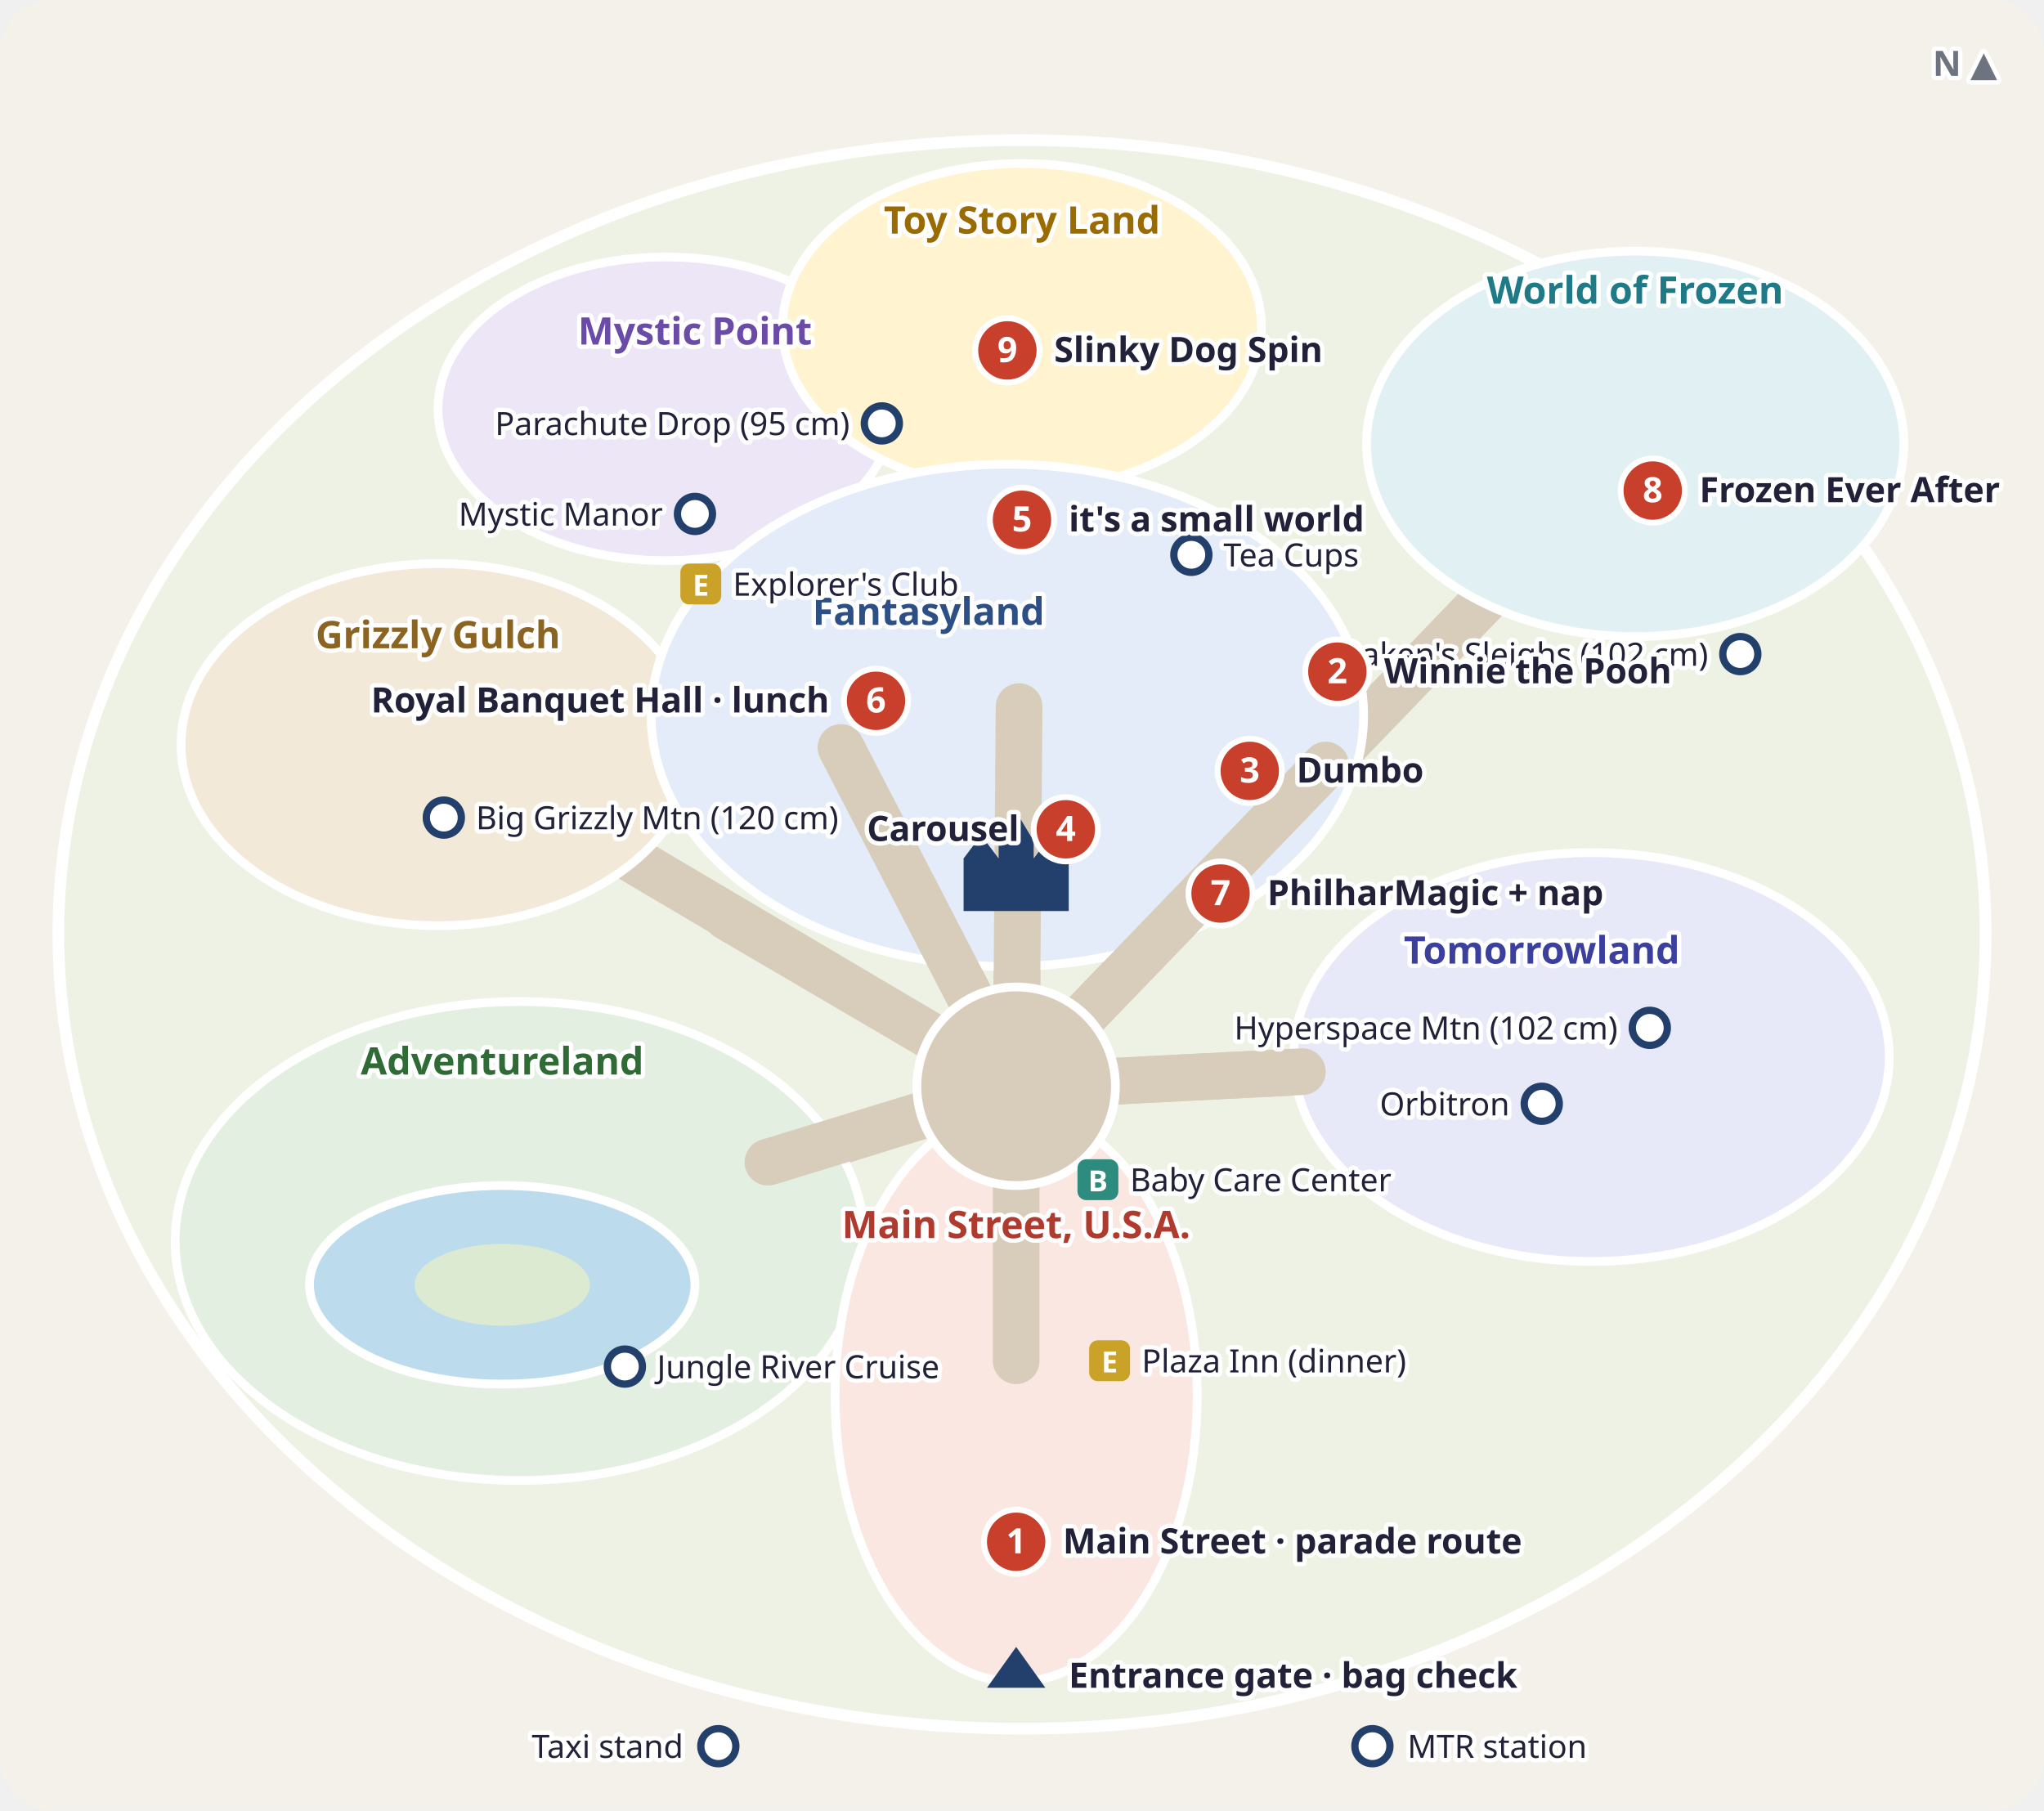
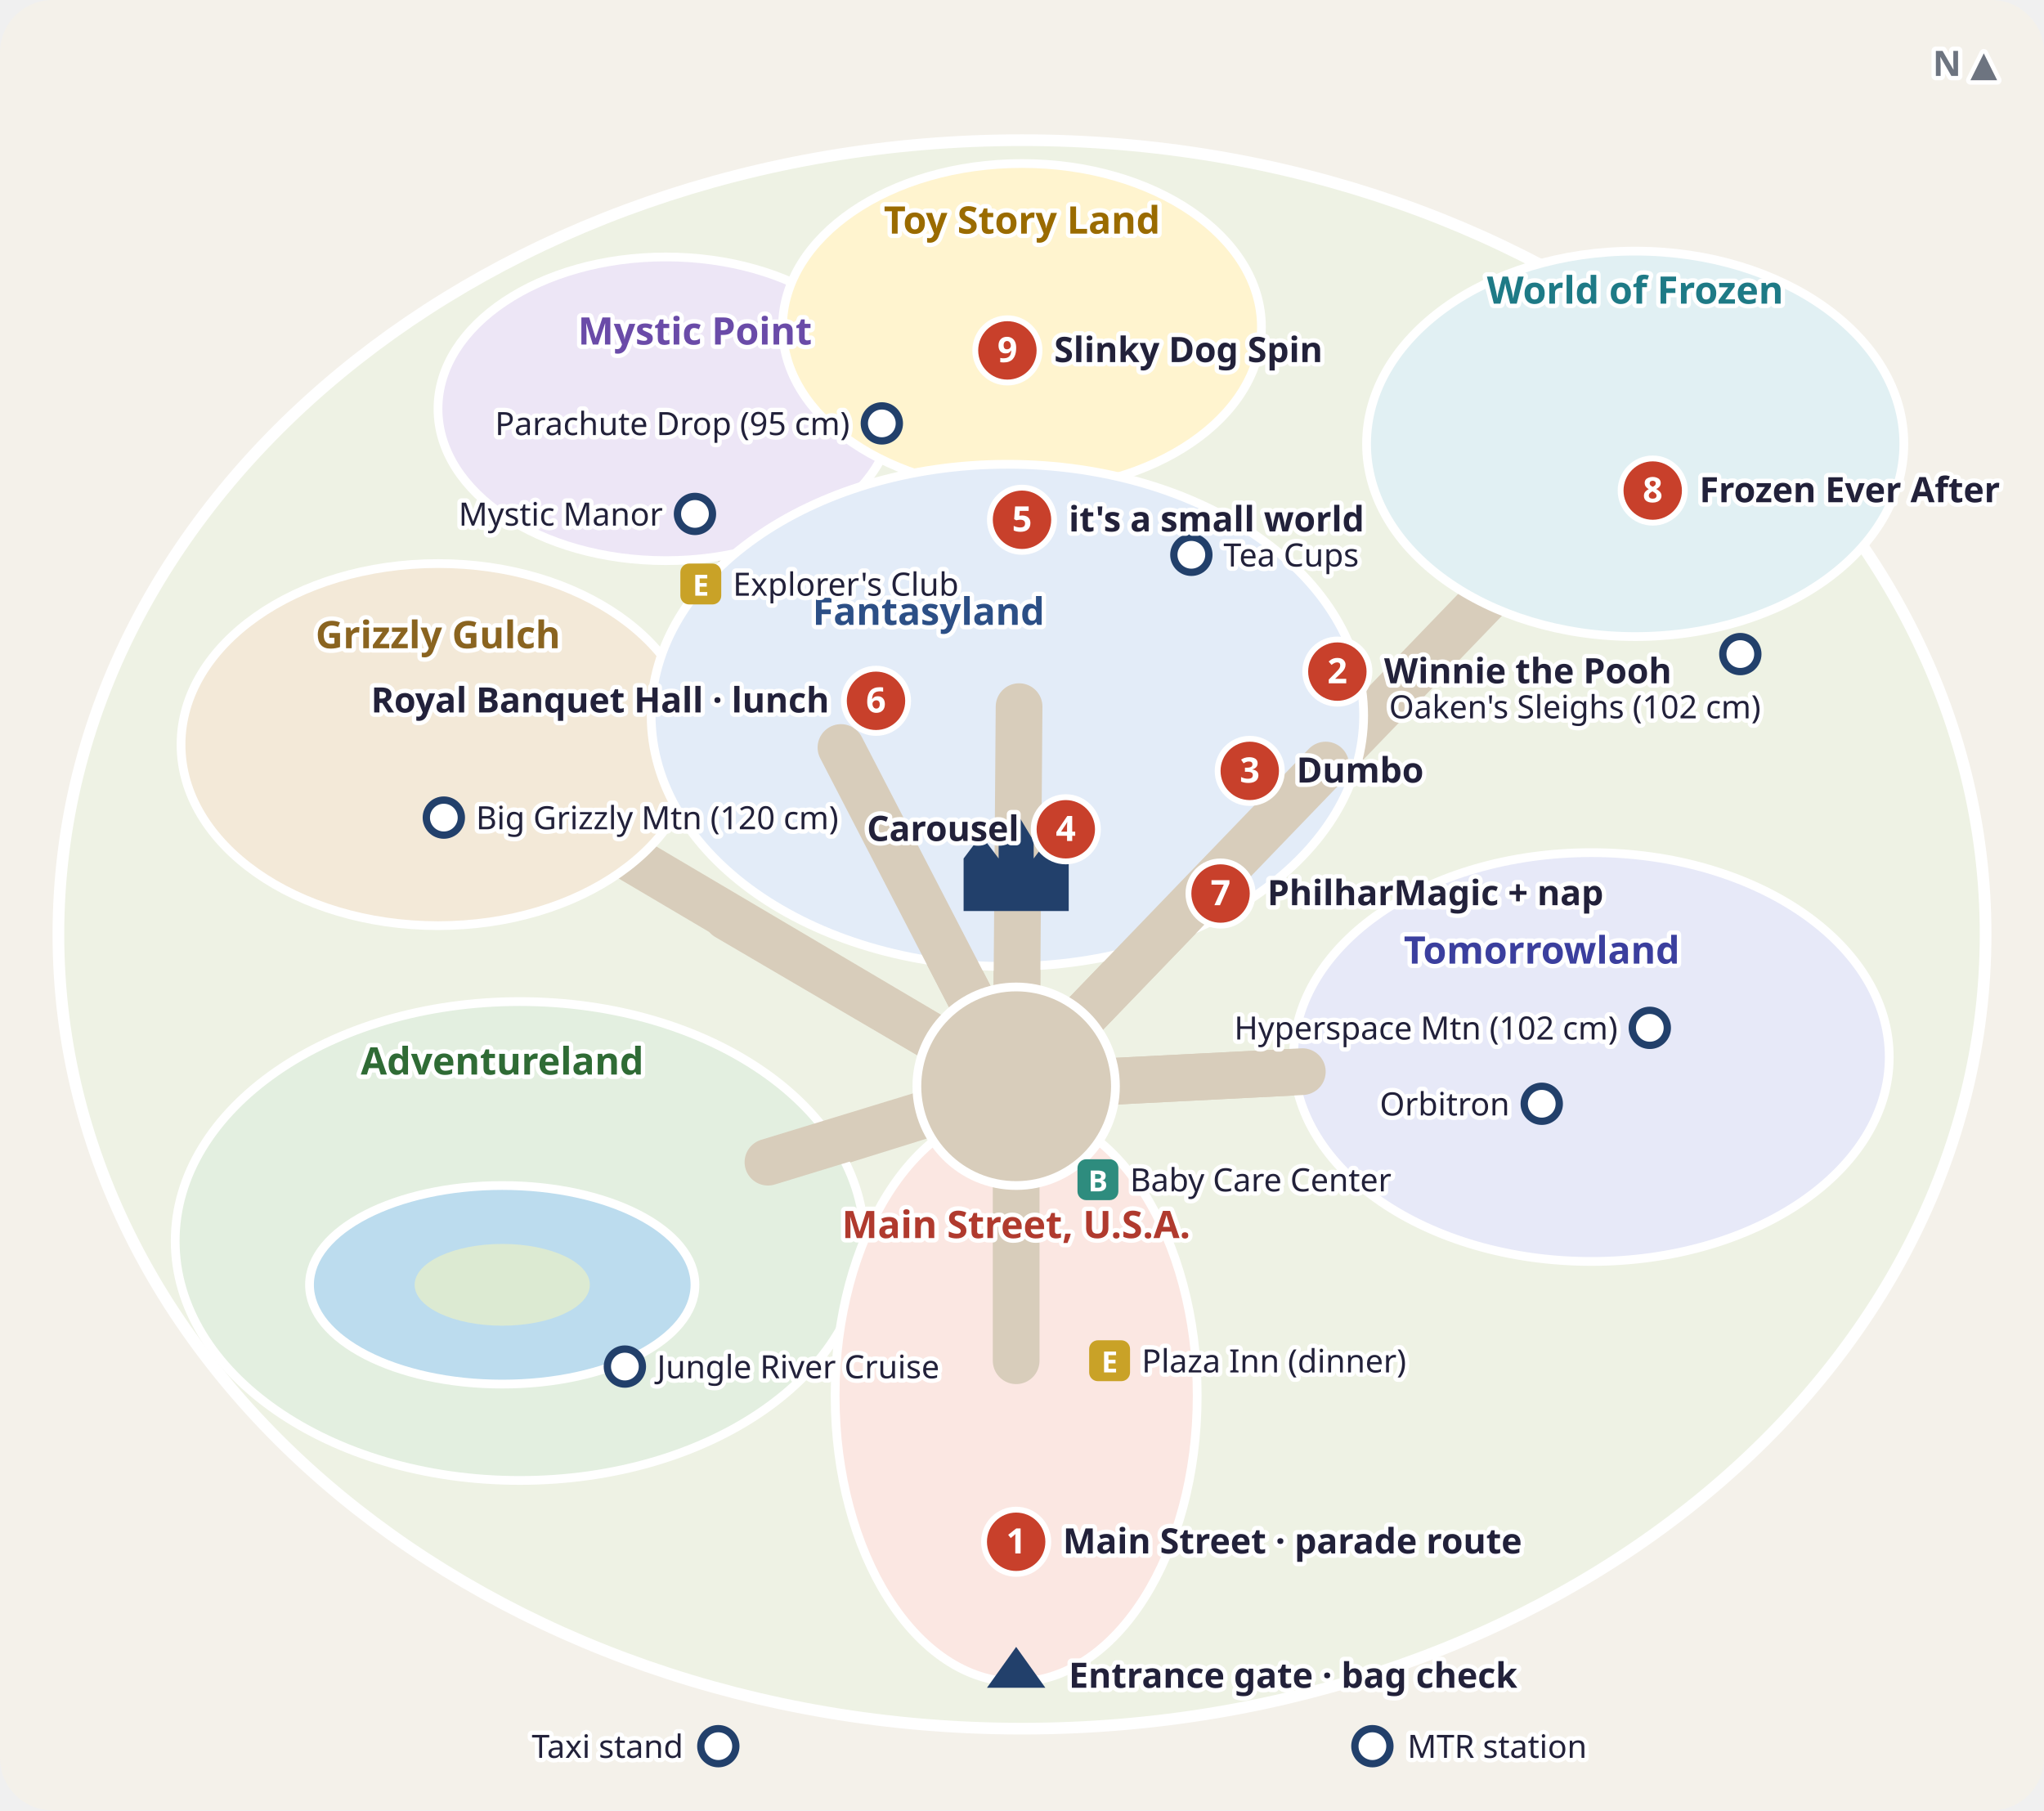
<svg xmlns="http://www.w3.org/2000/svg" viewBox="0 0 700 620" font-family="KIRA UI, system-ui, sans-serif" role="img" aria-label="Hong Kong Disneyland map — our route">
  <rect width="700" height="620" rx="18" fill="#F4F1EA" />
  <ellipse cx="350" cy="320" rx="330" ry="272" fill="#EEF2E4" stroke="#fff" stroke-width="4" />
  <path d="M348 372L150 255" stroke="#D8CDBB" stroke-width="16" stroke-linecap="round" />
  <path d="M348 372L228 140" stroke="#D8CDBB" stroke-width="16" stroke-linecap="round" />
  <path d="M348 372L350 112" stroke="#D8CDBB" stroke-width="16" stroke-linecap="round" />
  <path d="M348 372L560 152" stroke="#D8CDBB" stroke-width="16" stroke-linecap="round" />
  <path d="M348 372L545 362" stroke="#D8CDBB" stroke-width="16" stroke-linecap="round" />
  <path d="M348 372L178 425" stroke="#D8CDBB" stroke-width="16" stroke-linecap="round" />
  <path d="M348 372L348 560" stroke="#D8CDBB" stroke-width="16" stroke-linecap="round" />
  <ellipse cx="150" cy="255" rx="88" ry="62" fill="#F3E9D8" stroke="#fff" stroke-width="3" />
  <ellipse cx="228" cy="140" rx="78" ry="52" fill="#EDE6F6" stroke="#fff" stroke-width="3" />
  <ellipse cx="350" cy="112" rx="82" ry="56" fill="#FFF4CF" stroke="#fff" stroke-width="3" />
  <ellipse cx="560" cy="152" rx="92" ry="66" fill="#E1F0F3" stroke="#fff" stroke-width="3" />
  <ellipse cx="345" cy="245" rx="122" ry="86" fill="#E3ECF8" stroke="#fff" stroke-width="3" />
  <ellipse cx="545" cy="362" rx="102" ry="70" fill="#E7E9F8" stroke="#fff" stroke-width="3" />
  <ellipse cx="178" cy="425" rx="118" ry="82" fill="#E3EFE0" stroke="#fff" stroke-width="3" />
  <ellipse cx="348" cy="478" rx="62" ry="98" fill="#FBE7E2" stroke="#fff" stroke-width="3" />
  <ellipse cx="172" cy="440" rx="66" ry="34" fill="#BCDCEE" stroke="#fff" stroke-width="3" />
  <ellipse cx="172" cy="440" rx="30" ry="14" fill="#DCEAD2" />
  <path d="M348 372L249 314" stroke="#D8CDBB" stroke-width="16" stroke-linecap="round" />
  <path d="M348 372L288 256" stroke="#D8CDBB" stroke-width="16" stroke-linecap="round" />
  <path d="M348 372L349 242" stroke="#D8CDBB" stroke-width="16" stroke-linecap="round" />
  <path d="M348 372L454 262" stroke="#D8CDBB" stroke-width="16" stroke-linecap="round" />
  <path d="M348 372L446 367" stroke="#D8CDBB" stroke-width="16" stroke-linecap="round" />
  <path d="M348 372L263 398" stroke="#D8CDBB" stroke-width="16" stroke-linecap="round" />
  <path d="M348 372L348 466" stroke="#D8CDBB" stroke-width="16" stroke-linecap="round" />
  <circle cx="348" cy="372" r="34" fill="#D8CDBB" stroke="#fff" stroke-width="3" />
  <path d="M330 312v-18l6-8 6 8v-6l6-10 6 10v6l6-8 6 8v18z" fill="#22406B" />
  <text x="150" y="222" font-size="13" font-weight="700" text-anchor="middle" fill="#8A6420" stroke="#fff" stroke-width="3" paint-order="stroke" stroke-linejoin="round">Grizzly Gulch</text>
  <text x="238" y="118" font-size="13" font-weight="700" text-anchor="middle" fill="#6A4BA8" stroke="#fff" stroke-width="3" paint-order="stroke" stroke-linejoin="round">Mystic Point</text>
  <text x="350" y="80" font-size="13" font-weight="700" text-anchor="middle" fill="#9A6B00" stroke="#fff" stroke-width="3" paint-order="stroke" stroke-linejoin="round">Toy Story Land</text>
  <text x="560" y="104" font-size="13" font-weight="700" text-anchor="middle" fill="#1E7A86" stroke="#fff" stroke-width="3" paint-order="stroke" stroke-linejoin="round">World of Frozen</text>
  <text x="318" y="214" font-size="13" font-weight="700" text-anchor="middle" fill="#2C4F86" stroke="#fff" stroke-width="3" paint-order="stroke" stroke-linejoin="round">Fantasyland</text>
  <text x="528" y="330" font-size="13" font-weight="700" text-anchor="middle" fill="#3B3F9E" stroke="#fff" stroke-width="3" paint-order="stroke" stroke-linejoin="round">Tomorrowland</text>
  <text x="172" y="368" font-size="13" font-weight="700" text-anchor="middle" fill="#2F6B35" stroke="#fff" stroke-width="3" paint-order="stroke" stroke-linejoin="round">Adventureland</text>
  <text x="348" y="424" font-size="13" font-weight="700" text-anchor="middle" fill="#B03A2E" stroke="#fff" stroke-width="3" paint-order="stroke" stroke-linejoin="round">Main Street, U.S.A.</text>
  <circle cx="302" cy="145" r="6" fill="#fff" stroke="#22406B" stroke-width="2.5" />
  <text x="291" y="149" font-size="11" font-weight="500" text-anchor="end" fill="#22213A" stroke="#fff" stroke-width="3" paint-order="stroke" stroke-linejoin="round">Parachute Drop (95 cm)</text>
  <circle cx="238" cy="176" r="6" fill="#fff" stroke="#22406B" stroke-width="2.5" />
  <text x="227" y="180" font-size="11" font-weight="500" text-anchor="end" fill="#22213A" stroke="#fff" stroke-width="3" paint-order="stroke" stroke-linejoin="round">Mystic Manor</text>
  <rect x="233" y="193" width="14" height="14" rx="3" fill="#C9A227" />
  <text x="240" y="204" font-size="10" font-weight="700" text-anchor="middle" fill="#fff">E</text>
  <text x="251" y="204" font-size="11" font-weight="500" text-anchor="start" fill="#22213A" stroke="#fff" stroke-width="3" paint-order="stroke" stroke-linejoin="round">Explorer's Club</text>
  <circle cx="408" cy="190" r="6" fill="#fff" stroke="#22406B" stroke-width="2.5" />
  <text x="419" y="194" font-size="11" font-weight="500" text-anchor="start" fill="#22213A" stroke="#fff" stroke-width="3" paint-order="stroke" stroke-linejoin="round">Tea Cups</text>
  <circle cx="596" cy="224" r="6" fill="#fff" stroke="#22406B" stroke-width="2.5" />
-   <text x="585" y="228" font-size="11" font-weight="500" text-anchor="end" fill="#22213A" stroke="#fff" stroke-width="3" paint-order="stroke" stroke-linejoin="round">Oaken's Sleighs (102 cm)</text>
+   <text x="603" y="246" font-size="11" font-weight="500" text-anchor="end" fill="#22213A" stroke="#fff" stroke-width="3" paint-order="stroke" stroke-linejoin="round">Oaken's Sleighs (102 cm)</text>
  <circle cx="152" cy="280" r="6" fill="#fff" stroke="#22406B" stroke-width="2.5" />
  <text x="163" y="284" font-size="11" font-weight="500" text-anchor="start" fill="#22213A" stroke="#fff" stroke-width="3" paint-order="stroke" stroke-linejoin="round">Big Grizzly Mtn (120 cm)</text>
  <circle cx="565" cy="352" r="6" fill="#fff" stroke="#22406B" stroke-width="2.5" />
  <text x="554" y="356" font-size="11" font-weight="500" text-anchor="end" fill="#22213A" stroke="#fff" stroke-width="3" paint-order="stroke" stroke-linejoin="round">Hyperspace Mtn (102 cm)</text>
  <circle cx="528" cy="378" r="6" fill="#fff" stroke="#22406B" stroke-width="2.5" />
  <text x="517" y="382" font-size="11" font-weight="500" text-anchor="end" fill="#22213A" stroke="#fff" stroke-width="3" paint-order="stroke" stroke-linejoin="round">Orbitron</text>
  <circle cx="214" cy="468" r="6" fill="#fff" stroke="#22406B" stroke-width="2.5" />
  <text x="225" y="472" font-size="11" font-weight="500" text-anchor="start" fill="#22213A" stroke="#fff" stroke-width="3" paint-order="stroke" stroke-linejoin="round">Jungle River Cruise</text>
  <rect x="369" y="397" width="14" height="14" rx="3" fill="#2E8C7E" />
  <text x="376" y="408" font-size="10" font-weight="700" text-anchor="middle" fill="#fff">B</text>
  <text x="387" y="408" font-size="11" font-weight="500" text-anchor="start" fill="#22213A" stroke="#fff" stroke-width="3" paint-order="stroke" stroke-linejoin="round">Baby Care Center</text>
  <rect x="373" y="459" width="14" height="14" rx="3" fill="#C9A227" />
  <text x="380" y="470" font-size="10" font-weight="700" text-anchor="middle" fill="#fff">E</text>
  <text x="391" y="470" font-size="11" font-weight="500" text-anchor="start" fill="#22213A" stroke="#fff" stroke-width="3" paint-order="stroke" stroke-linejoin="round">Plaza Inn (dinner)</text>
  <circle cx="348" cy="528" r="11" fill="#C8402B" stroke="#fff" stroke-width="2" />
  <text x="348" y="532" font-size="12" font-weight="700" text-anchor="middle" fill="#fff">1</text>
  <text x="364" y="532" font-size="12" font-weight="600" text-anchor="start" fill="#22213A" stroke="#fff" stroke-width="3" paint-order="stroke" stroke-linejoin="round">Main Street · parade route</text>
  <circle cx="458" cy="230" r="11" fill="#C8402B" stroke="#fff" stroke-width="2" />
  <text x="458" y="234" font-size="12" font-weight="700" text-anchor="middle" fill="#fff">2</text>
  <text x="474" y="234" font-size="12" font-weight="600" text-anchor="start" fill="#22213A" stroke="#fff" stroke-width="3" paint-order="stroke" stroke-linejoin="round">Winnie the Pooh</text>
  <circle cx="428" cy="264" r="11" fill="#C8402B" stroke="#fff" stroke-width="2" />
  <text x="428" y="268" font-size="12" font-weight="700" text-anchor="middle" fill="#fff">3</text>
  <text x="444" y="268" font-size="12" font-weight="600" text-anchor="start" fill="#22213A" stroke="#fff" stroke-width="3" paint-order="stroke" stroke-linejoin="round">Dumbo</text>
  <circle cx="365" cy="284" r="11" fill="#C8402B" stroke="#fff" stroke-width="2" />
  <text x="365" y="288" font-size="12" font-weight="700" text-anchor="middle" fill="#fff">4</text>
  <text x="349" y="288" font-size="12" font-weight="600" text-anchor="end" fill="#22213A" stroke="#fff" stroke-width="3" paint-order="stroke" stroke-linejoin="round">Carousel</text>
  <circle cx="350" cy="178" r="11" fill="#C8402B" stroke="#fff" stroke-width="2" />
  <text x="350" y="182" font-size="12" font-weight="700" text-anchor="middle" fill="#fff">5</text>
  <text x="366" y="182" font-size="12" font-weight="600" text-anchor="start" fill="#22213A" stroke="#fff" stroke-width="3" paint-order="stroke" stroke-linejoin="round">it's a small world</text>
  <circle cx="300" cy="240" r="11" fill="#C8402B" stroke="#fff" stroke-width="2" />
  <text x="300" y="244" font-size="12" font-weight="700" text-anchor="middle" fill="#fff">6</text>
  <text x="284" y="244" font-size="12" font-weight="600" text-anchor="end" fill="#22213A" stroke="#fff" stroke-width="3" paint-order="stroke" stroke-linejoin="round">Royal Banquet Hall · lunch</text>
  <circle cx="418" cy="306" r="11" fill="#C8402B" stroke="#fff" stroke-width="2" />
  <text x="418" y="310" font-size="12" font-weight="700" text-anchor="middle" fill="#fff">7</text>
  <text x="434" y="310" font-size="12" font-weight="600" text-anchor="start" fill="#22213A" stroke="#fff" stroke-width="3" paint-order="stroke" stroke-linejoin="round">PhilharMagic + nap</text>
  <circle cx="566" cy="168" r="11" fill="#C8402B" stroke="#fff" stroke-width="2" />
  <text x="566" y="172" font-size="12" font-weight="700" text-anchor="middle" fill="#fff">8</text>
  <text x="582" y="172" font-size="12" font-weight="600" text-anchor="start" fill="#22213A" stroke="#fff" stroke-width="3" paint-order="stroke" stroke-linejoin="round">Frozen Ever After</text>
  <circle cx="345" cy="120" r="11" fill="#C8402B" stroke="#fff" stroke-width="2" />
  <text x="345" y="124" font-size="12" font-weight="700" text-anchor="middle" fill="#fff">9</text>
  <text x="361" y="124" font-size="12" font-weight="600" text-anchor="start" fill="#22213A" stroke="#fff" stroke-width="3" paint-order="stroke" stroke-linejoin="round">Slinky Dog Spin</text>
  <path d="M338 578l10-14 10 14z" fill="#22406B" />
  <text x="366" y="578" font-size="12" font-weight="600" text-anchor="start" fill="#22213A" stroke="#fff" stroke-width="3" paint-order="stroke" stroke-linejoin="round">Entrance gate · bag check</text>
  <circle cx="246" cy="598" r="6" fill="#fff" stroke="#22406B" stroke-width="2.5" />
  <text x="234" y="602" font-size="11" font-weight="500" text-anchor="end" fill="#22213A" stroke="#fff" stroke-width="3" paint-order="stroke" stroke-linejoin="round">Taxi stand</text>
  <circle cx="470" cy="598" r="6" fill="#fff" stroke="#22406B" stroke-width="2.5" />
  <text x="482" y="602" font-size="11" font-weight="500" text-anchor="start" fill="#22213A" stroke="#fff" stroke-width="3" paint-order="stroke" stroke-linejoin="round">MTR station</text>
  <text x="684" y="26" font-size="12" font-weight="600" text-anchor="end" fill="#6D7480" stroke="#fff" stroke-width="3" paint-order="stroke" stroke-linejoin="round">N ▲</text>
</svg>
